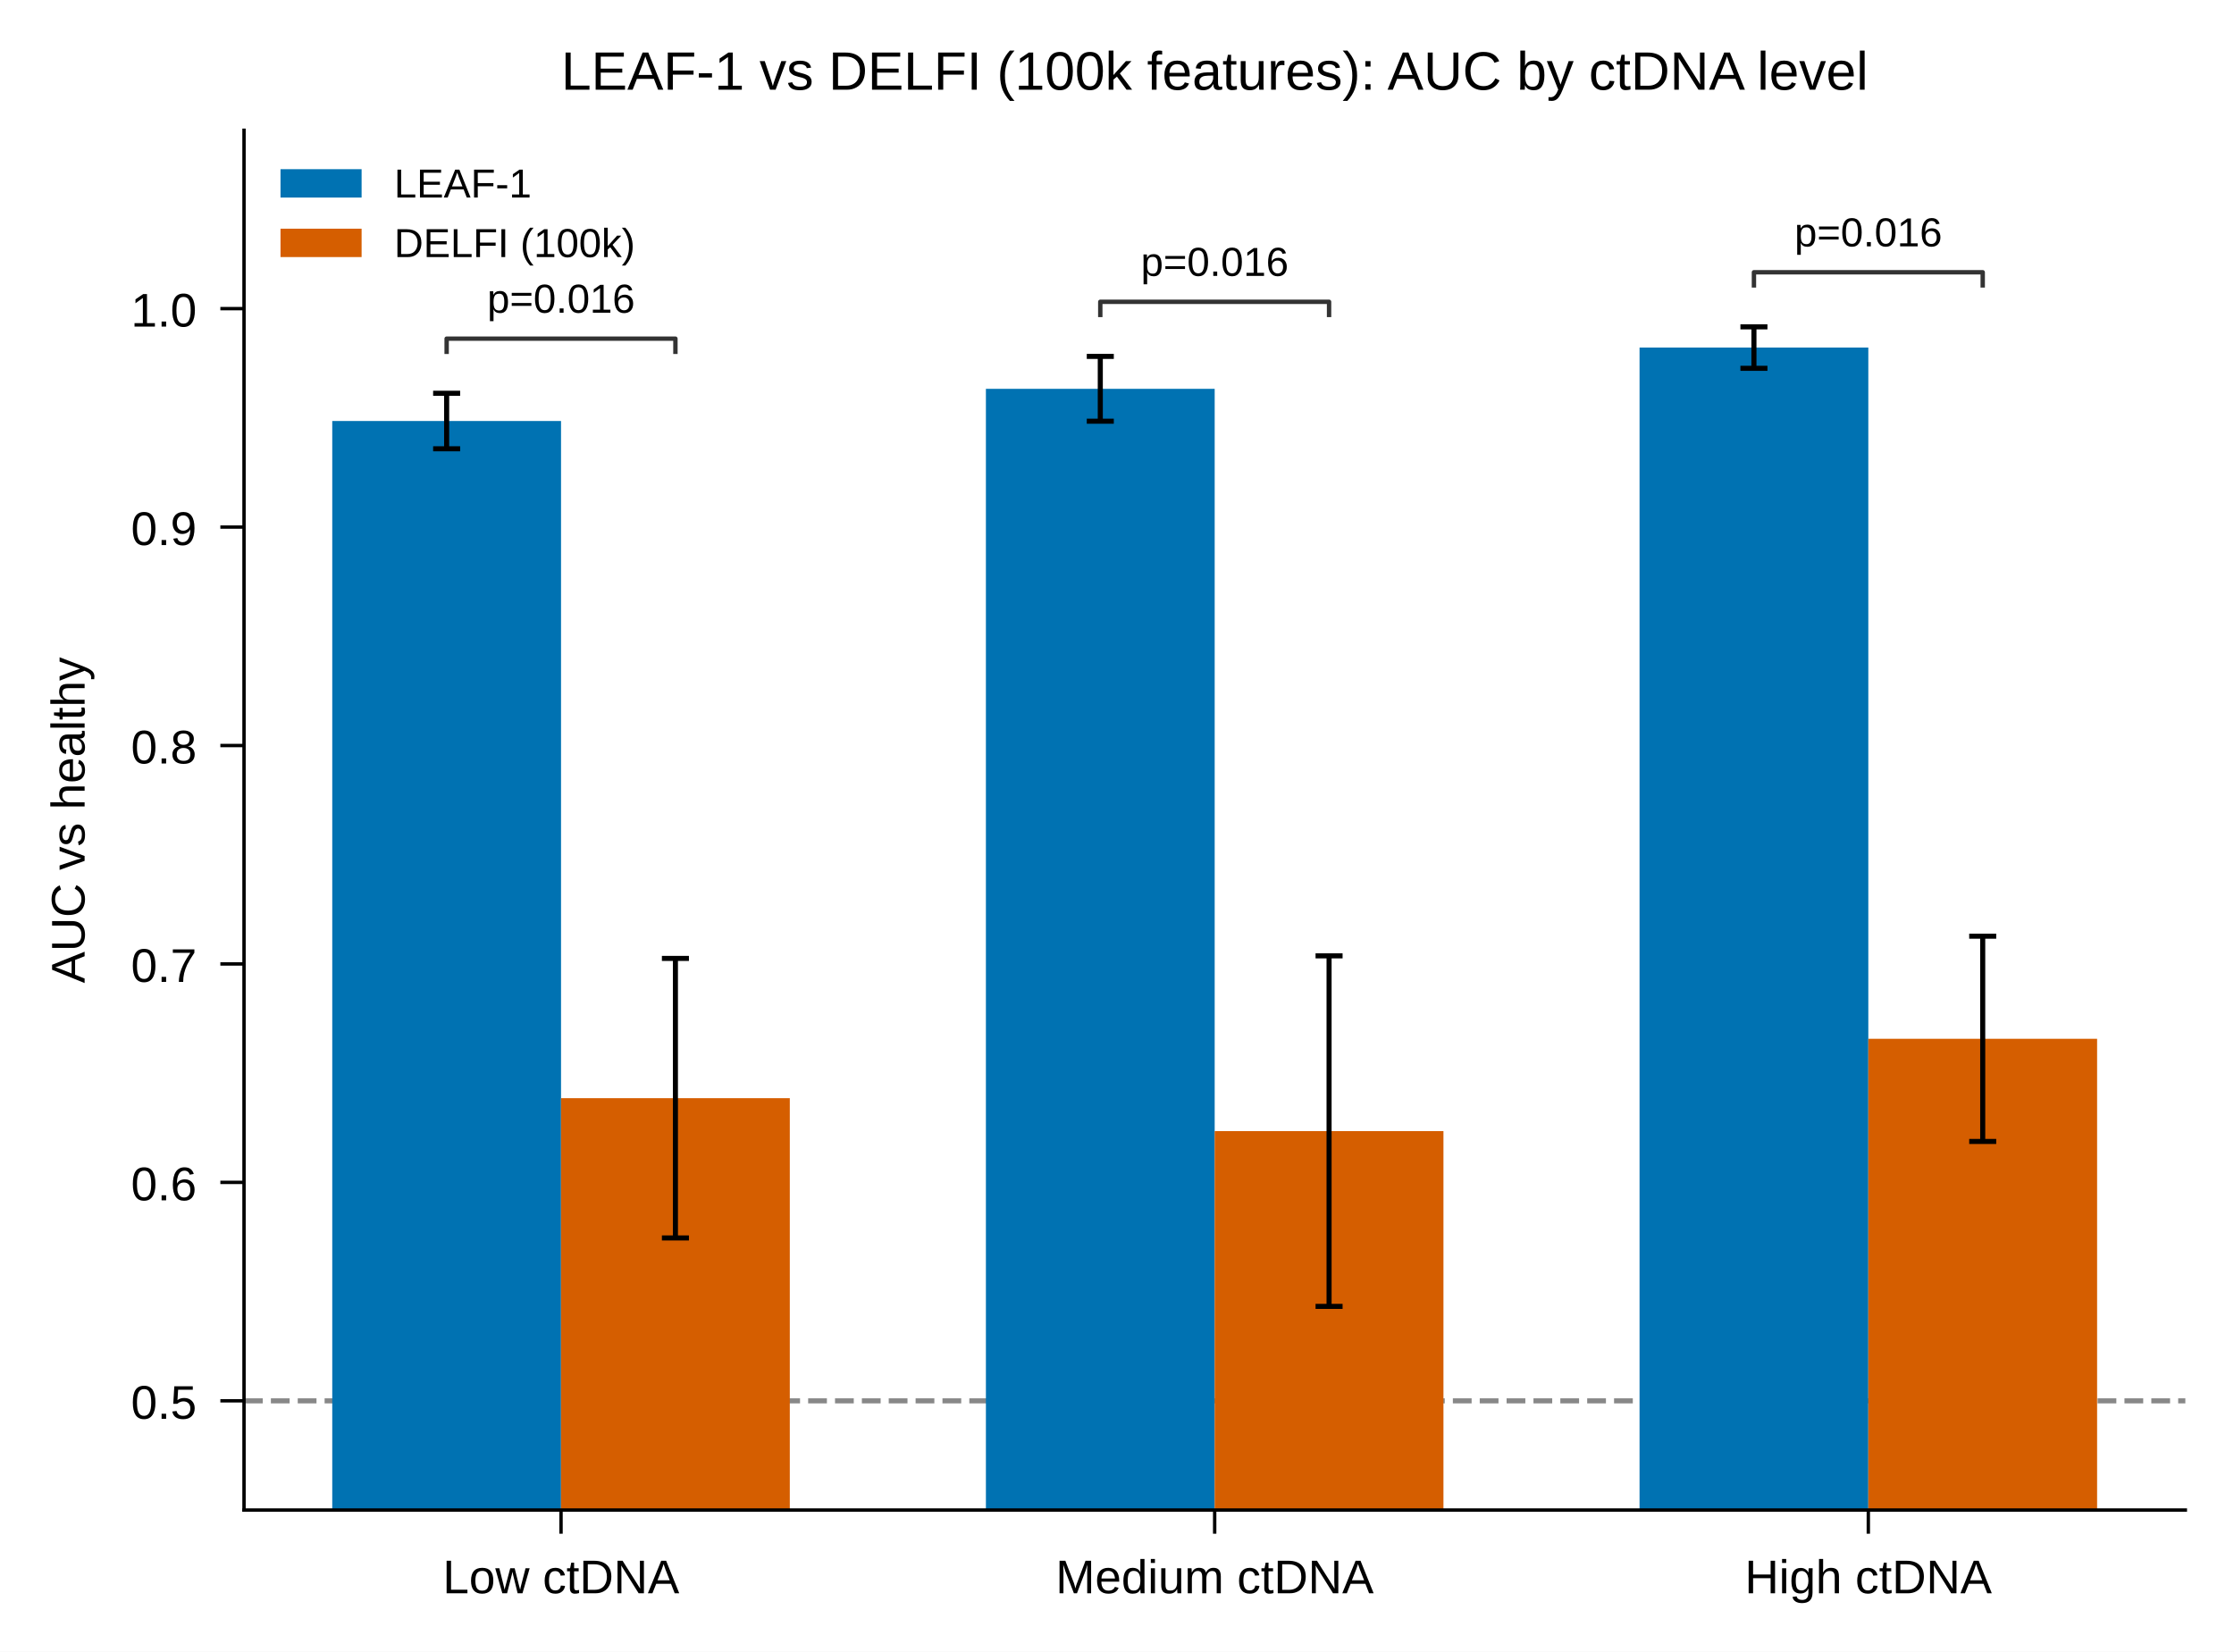
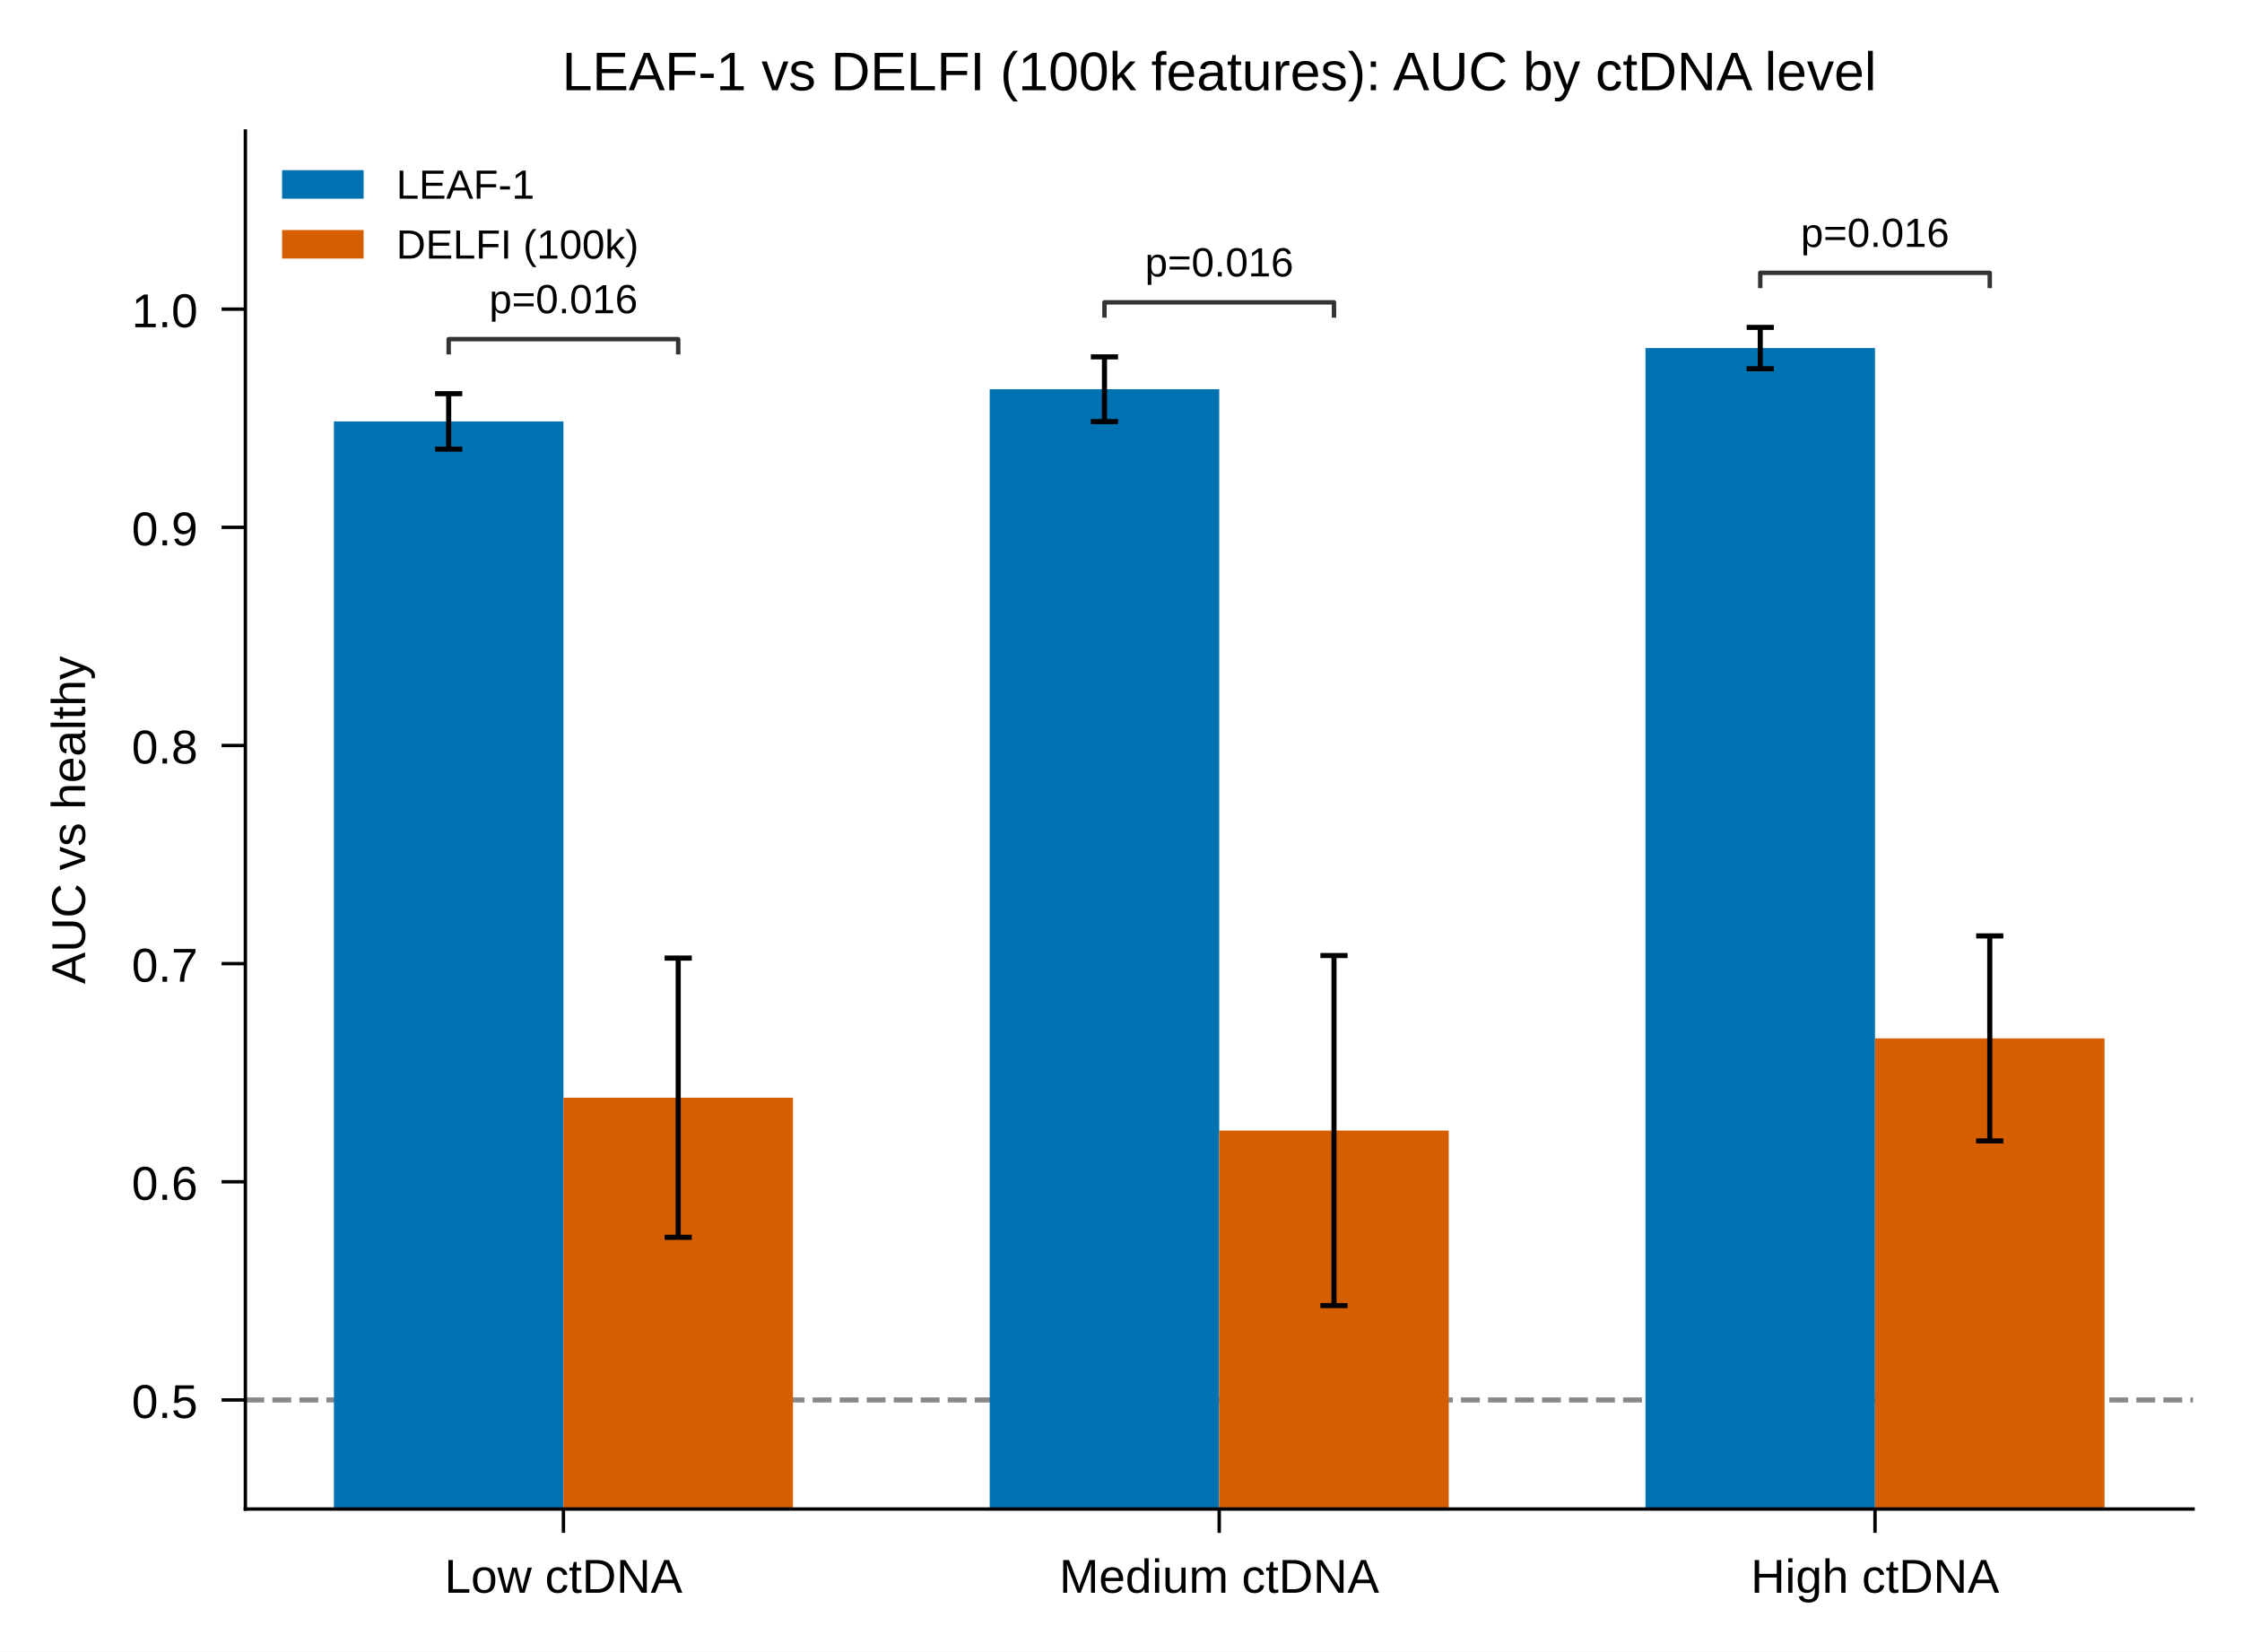
- <svg xmlns="http://www.w3.org/2000/svg" xmlns:xlink="http://www.w3.org/1999/xlink" width="330.567pt" height="244.453pt" viewBox="0 0 330.567 244.453" version="1.1">
+ <svg xmlns="http://www.w3.org/2000/svg" xmlns:xlink="http://www.w3.org/1999/xlink" width="329.907pt" height="243.013pt" viewBox="0 0 329.907 243.013" version="1.1">
  <defs>
    <style type="text/css">*{stroke-linejoin: round; stroke-linecap: butt}</style>
  </defs>
  <g id="figure_1">
    <g id="patch_1">
-       <path d="M 0 244.453  L 330.567 244.453  L 330.567 0  L 0 0  z " style="fill: #ffffff" />
+       <path d="M 0 243.013  L 329.907 243.013  L 329.907 0  L 0 0  z " style="fill: #ffffff" />
    </g>
    <g id="axes_1">
      <g id="patch_2">
-         <path d="M 36.107 223.479  L 323.367 223.479  L 323.367 19.279  L 36.107 19.279  z " style="fill: #ffffff" />
+         <path d="M 36.107 222.039  L 322.707 222.039  L 322.707 19.279  L 36.107 19.279  z " style="fill: #ffffff" />
      </g>
      <g id="line2d_1">
-         <path d="M 36.107 207.315  L 323.367 207.315  " clip-path="url(#p49daa7c15c)" style="fill: none; stroke-dasharray: 2.775,1.2; stroke-dashoffset: 0; stroke: #888888; stroke-width: 0.75" />
+         <path d="M 36.107 205.989  L 322.707 205.989  " clip-path="url(#pf1bdf9d570)" style="fill: none; stroke-dasharray: 2.775,1.2; stroke-dashoffset: 0; stroke: #888888; stroke-width: 0.75" />
      </g>
      <g id="matplotlib.axis_1">
        <g id="xtick_1">
          <g id="line2d_2">
            <defs>
-               <path id="mbc1a9f1988" d="M 0 0  L 0 3.5  " style="stroke: #000000; stroke-width: 0.5" />
+               <path id="m25d2eba595" d="M 0 0  L 0 3.5  " style="stroke: #000000; stroke-width: 0.5" />
            </defs>
            <g>
-               <use xlink:href="#mbc1a9f1988" x="83.016" y="223.479" style="stroke: #000000; stroke-width: 0.5" />
+               <use xlink:href="#m25d2eba595" x="82.909" y="222.039" style="stroke: #000000; stroke-width: 0.5" />
            </g>
          </g>
          <g id="text_1">
-             <text style="font: 7px 'Arial', 'DejaVu Sans', 'Helvetica', sans-serif; text-anchor: middle" x="83.016" y="235.798" transform="rotate(-0 83.01634 235.7977)">Low ctDNA</text>
+             <text style="font-size: 7px; font-family: 'Arial', 'DejaVu Sans', 'Helvetica', sans-serif; text-anchor: middle" x="82.909" y="234.358" transform="rotate(-0 82.90856 234.3577)">Low ctDNA</text>
          </g>
        </g>
        <g id="xtick_2">
          <g id="line2d_3">
            <g>
-               <use xlink:href="#mbc1a9f1988" x="179.737" y="223.479" style="stroke: #000000; stroke-width: 0.5" />
+               <use xlink:href="#m25d2eba595" x="179.407" y="222.039" style="stroke: #000000; stroke-width: 0.5" />
            </g>
          </g>
          <g id="text_2">
-             <text style="font: 7px 'Arial', 'DejaVu Sans', 'Helvetica', sans-serif; text-anchor: middle" x="179.737" y="235.798" transform="rotate(-0 179.7369 235.7977)">Medium ctDNA</text>
+             <text style="font-size: 7px; font-family: 'Arial', 'DejaVu Sans', 'Helvetica', sans-serif; text-anchor: middle" x="179.407" y="234.358" transform="rotate(-0 179.4069 234.3577)">Medium ctDNA</text>
          </g>
        </g>
        <g id="xtick_3">
          <g id="line2d_4">
            <g>
-               <use xlink:href="#mbc1a9f1988" x="276.457" y="223.479" style="stroke: #000000; stroke-width: 0.5" />
+               <use xlink:href="#m25d2eba595" x="275.905" y="222.039" style="stroke: #000000; stroke-width: 0.5" />
            </g>
          </g>
          <g id="text_3">
-             <text style="font: 7px 'Arial', 'DejaVu Sans', 'Helvetica', sans-serif; text-anchor: middle" x="276.457" y="235.798" transform="rotate(-0 276.4574 235.7977)">High ctDNA</text>
+             <text style="font-size: 7px; font-family: 'Arial', 'DejaVu Sans', 'Helvetica', sans-serif; text-anchor: middle" x="275.905" y="234.358" transform="rotate(-0 275.9052 234.3577)">High ctDNA</text>
          </g>
        </g>
      </g>
      <g id="matplotlib.axis_2">
        <g id="ytick_1">
          <g id="line2d_5">
            <defs>
-               <path id="ma22ae0c233" d="M 0 0  L -3.5 0  " style="stroke: #000000; stroke-width: 0.5" />
+               <path id="m0cb9a9a5f3" d="M 0 0  L -3.5 0  " style="stroke: #000000; stroke-width: 0.5" />
            </defs>
            <g>
-               <use xlink:href="#ma22ae0c233" x="36.107" y="207.315" style="stroke: #000000; stroke-width: 0.5" />
+               <use xlink:href="#m0cb9a9a5f3" x="36.107" y="205.989" style="stroke: #000000; stroke-width: 0.5" />
            </g>
          </g>
          <g id="text_4">
-             <text style="font: 7px 'Arial', 'DejaVu Sans', 'Helvetica', sans-serif; text-anchor: end" x="29.107" y="209.974" transform="rotate(-0 29.10687 209.9744)">0.5</text>
+             <text style="font-size: 7px; font-family: 'Arial', 'DejaVu Sans', 'Helvetica', sans-serif; text-anchor: end" x="29.107" y="208.648" transform="rotate(-0 29.10687 208.6484)">0.5</text>
          </g>
        </g>
        <g id="ytick_2">
          <g id="line2d_6">
            <g>
-               <use xlink:href="#ma22ae0c233" x="36.107" y="174.987" style="stroke: #000000; stroke-width: 0.5" />
+               <use xlink:href="#m0cb9a9a5f3" x="36.107" y="173.889" style="stroke: #000000; stroke-width: 0.5" />
            </g>
          </g>
          <g id="text_5">
-             <text style="font: 7px 'Arial', 'DejaVu Sans', 'Helvetica', sans-serif; text-anchor: end" x="29.107" y="177.647" transform="rotate(-0 29.10687 177.6468)">0.6</text>
+             <text style="font-size: 7px; font-family: 'Arial', 'DejaVu Sans', 'Helvetica', sans-serif; text-anchor: end" x="29.107" y="176.549" transform="rotate(-0 29.10687 176.5487)">0.6</text>
          </g>
        </g>
        <g id="ytick_3">
          <g id="line2d_7">
            <g>
-               <use xlink:href="#ma22ae0c233" x="36.107" y="142.66" style="stroke: #000000; stroke-width: 0.5" />
+               <use xlink:href="#m0cb9a9a5f3" x="36.107" y="141.79" style="stroke: #000000; stroke-width: 0.5" />
            </g>
          </g>
          <g id="text_6">
-             <text style="font: 7px 'Arial', 'DejaVu Sans', 'Helvetica', sans-serif; text-anchor: end" x="29.107" y="145.319" transform="rotate(-0 29.10687 145.3192)">0.7</text>
+             <text style="font-size: 7px; font-family: 'Arial', 'DejaVu Sans', 'Helvetica', sans-serif; text-anchor: end" x="29.107" y="144.449" transform="rotate(-0 29.10687 144.4491)">0.7</text>
          </g>
        </g>
        <g id="ytick_4">
          <g id="line2d_8">
            <g>
-               <use xlink:href="#ma22ae0c233" x="36.107" y="110.332" style="stroke: #000000; stroke-width: 0.5" />
+               <use xlink:href="#m0cb9a9a5f3" x="36.107" y="109.69" style="stroke: #000000; stroke-width: 0.5" />
            </g>
          </g>
          <g id="text_7">
-             <text style="font: 7px 'Arial', 'DejaVu Sans', 'Helvetica', sans-serif; text-anchor: end" x="29.107" y="112.992" transform="rotate(-0 29.10687 112.9916)">0.8</text>
+             <text style="font-size: 7px; font-family: 'Arial', 'DejaVu Sans', 'Helvetica', sans-serif; text-anchor: end" x="29.107" y="112.349" transform="rotate(-0 29.10687 112.3495)">0.8</text>
          </g>
        </g>
        <g id="ytick_5">
          <g id="line2d_9">
            <g>
-               <use xlink:href="#ma22ae0c233" x="36.107" y="78.004" style="stroke: #000000; stroke-width: 0.5" />
+               <use xlink:href="#m0cb9a9a5f3" x="36.107" y="77.59" style="stroke: #000000; stroke-width: 0.5" />
            </g>
          </g>
          <g id="text_8">
-             <text style="font: 7px 'Arial', 'DejaVu Sans', 'Helvetica', sans-serif; text-anchor: end" x="29.107" y="80.664" transform="rotate(-0 29.10687 80.66393)">0.9</text>
+             <text style="font-size: 7px; font-family: 'Arial', 'DejaVu Sans', 'Helvetica', sans-serif; text-anchor: end" x="29.107" y="80.25" transform="rotate(-0 29.10687 80.24981)">0.9</text>
          </g>
        </g>
        <g id="ytick_6">
          <g id="line2d_10">
            <g>
-               <use xlink:href="#ma22ae0c233" x="36.107" y="45.677" style="stroke: #000000; stroke-width: 0.5" />
+               <use xlink:href="#m0cb9a9a5f3" x="36.107" y="45.491" style="stroke: #000000; stroke-width: 0.5" />
            </g>
          </g>
          <g id="text_9">
-             <text style="font: 7px 'Arial', 'DejaVu Sans', 'Helvetica', sans-serif; text-anchor: end" x="29.107" y="48.336" transform="rotate(-0 29.10687 48.33632)">1.0</text>
+             <text style="font-size: 7px; font-family: 'Arial', 'DejaVu Sans', 'Helvetica', sans-serif; text-anchor: end" x="29.107" y="48.15" transform="rotate(-0 29.10687 48.15016)">1.0</text>
          </g>
        </g>
        <g id="text_10">
-           <text style="font: 7px 'Arial', 'DejaVu Sans', 'Helvetica', sans-serif; text-anchor: middle" x="12.519" y="121.379" transform="rotate(-90 12.51891 121.3787)">AUC vs healthy</text>
+           <text style="font-size: 7px; font-family: 'Arial', 'DejaVu Sans', 'Helvetica', sans-serif; text-anchor: middle" x="12.519" y="120.659" transform="rotate(-90 12.51891 120.6587)">AUC vs healthy</text>
        </g>
      </g>
      <g id="patch_3">
-         <path d="M 49.164 368.953  L 83.016 368.953  L 83.016 62.308  L 49.164 62.308  z " clip-path="url(#p49daa7c15c)" style="fill: #0072b2" />
+         <path d="M 49.134 366.487  L 82.909 366.487  L 82.909 62.004  L 49.134 62.004  z " clip-path="url(#pf1bdf9d570)" style="fill: #0072b2" />
      </g>
      <g id="patch_4">
-         <path d="M 145.885 368.953  L 179.737 368.953  L 179.737 57.541  L 145.885 57.541  z " clip-path="url(#p49daa7c15c)" style="fill: #0072b2" />
+         <path d="M 145.632 366.487  L 179.407 366.487  L 179.407 57.271  L 145.632 57.271  z " clip-path="url(#pf1bdf9d570)" style="fill: #0072b2" />
      </g>
      <g id="patch_5">
-         <path d="M 242.605 368.953  L 276.457 368.953  L 276.457 51.44  L 242.605 51.44  z " clip-path="url(#p49daa7c15c)" style="fill: #0072b2" />
+         <path d="M 242.131 366.487  L 275.905 366.487  L 275.905 51.213  L 242.131 51.213  z " clip-path="url(#pf1bdf9d570)" style="fill: #0072b2" />
      </g>
      <g id="patch_6">
-         <path d="M 83.016 368.953  L 116.869 368.953  L 116.869 162.523  L 83.016 162.523  z " clip-path="url(#p49daa7c15c)" style="fill: #d55e00" />
+         <path d="M 82.909 366.487  L 116.683 366.487  L 116.683 161.513  L 82.909 161.513  z " clip-path="url(#pf1bdf9d570)" style="fill: #d55e00" />
      </g>
      <g id="patch_7">
-         <path d="M 179.737 368.953  L 213.589 368.953  L 213.589 167.395  L 179.737 167.395  z " clip-path="url(#p49daa7c15c)" style="fill: #d55e00" />
+         <path d="M 179.407 366.487  L 213.181 366.487  L 213.181 166.351  L 179.407 166.351  z " clip-path="url(#pf1bdf9d570)" style="fill: #d55e00" />
      </g>
      <g id="patch_8">
-         <path d="M 276.457 368.953  L 310.31 368.953  L 310.31 153.738  L 276.457 153.738  z " clip-path="url(#p49daa7c15c)" style="fill: #d55e00" />
+         <path d="M 275.905 366.487  L 309.68 366.487  L 309.68 152.79  L 275.905 152.79  z " clip-path="url(#pf1bdf9d570)" style="fill: #d55e00" />
      </g>
      <g id="line2d_11">
-         <path d="M 66.09 52.059  L 66.09 50.119  L 99.942 50.119  L 99.942 52.059  " clip-path="url(#p49daa7c15c)" style="fill: none; stroke: #333333; stroke-width: 0.65; stroke-linecap: square" />
+         <path d="M 66.021 51.828  L 66.021 49.902  L 99.796 49.902  L 99.796 51.828  " clip-path="url(#pf1bdf9d570)" style="fill: none; stroke: #333333; stroke-width: 0.65; stroke-linecap: square" />
      </g>
      <g id="line2d_12">
-         <path d="M 162.811 46.605  L 162.811 44.665  L 196.663 44.665  L 196.663 46.605  " clip-path="url(#p49daa7c15c)" style="fill: none; stroke: #333333; stroke-width: 0.65; stroke-linecap: square" />
+         <path d="M 162.52 46.412  L 162.52 44.486  L 196.294 44.486  L 196.294 46.412  " clip-path="url(#pf1bdf9d570)" style="fill: none; stroke: #333333; stroke-width: 0.65; stroke-linecap: square" />
      </g>
      <g id="line2d_13">
-         <path d="M 259.531 42.231  L 259.531 40.292  L 293.384 40.292  L 293.384 42.231  " clip-path="url(#p49daa7c15c)" style="fill: none; stroke: #333333; stroke-width: 0.65; stroke-linecap: square" />
+         <path d="M 259.018 42.069  L 259.018 40.144  L 292.792 40.144  L 292.792 42.069  " clip-path="url(#pf1bdf9d570)" style="fill: none; stroke: #333333; stroke-width: 0.65; stroke-linecap: square" />
      </g>
      <g id="LineCollection_1">
-         <path d="M 66.09 66.415  L 66.09 58.201  " clip-path="url(#p49daa7c15c)" style="fill: none; stroke: #000000; stroke-width: 0.75" />
-         <path d="M 162.811 62.334  L 162.811 52.747  " clip-path="url(#p49daa7c15c)" style="fill: none; stroke: #000000; stroke-width: 0.75" />
-         <path d="M 259.531 54.506  L 259.531 48.374  " clip-path="url(#p49daa7c15c)" style="fill: none; stroke: #000000; stroke-width: 0.75" />
+         <path d="M 66.021 66.082  L 66.021 57.926  " clip-path="url(#pf1bdf9d570)" style="fill: none; stroke: #000000; stroke-width: 0.75" />
+         <path d="M 162.52 62.031  L 162.52 52.511  " clip-path="url(#pf1bdf9d570)" style="fill: none; stroke: #000000; stroke-width: 0.75" />
+         <path d="M 259.018 54.257  L 259.018 48.168  " clip-path="url(#pf1bdf9d570)" style="fill: none; stroke: #000000; stroke-width: 0.75" />
      </g>
      <g id="line2d_14">
        <defs>
-           <path id="m91c13a3b3f" d="M 2 0  L -2 -0  " style="stroke: #000000; stroke-width: 0.75" />
+           <path id="mc7f3ef53a2" d="M 2 0  L -2 -0  " style="stroke: #000000; stroke-width: 0.75" />
        </defs>
-         <g clip-path="url(#p49daa7c15c)">
-           <use xlink:href="#m91c13a3b3f" x="66.09" y="66.415" style="stroke: #000000; stroke-width: 0.75" />
-           <use xlink:href="#m91c13a3b3f" x="162.811" y="62.334" style="stroke: #000000; stroke-width: 0.75" />
-           <use xlink:href="#m91c13a3b3f" x="259.531" y="54.506" style="stroke: #000000; stroke-width: 0.75" />
+         <g clip-path="url(#pf1bdf9d570)">
+           <use xlink:href="#mc7f3ef53a2" x="66.021" y="66.082" style="fill: #1f77b4; stroke: #000000; stroke-width: 0.75" />
+           <use xlink:href="#mc7f3ef53a2" x="162.52" y="62.031" style="fill: #1f77b4; stroke: #000000; stroke-width: 0.75" />
+           <use xlink:href="#mc7f3ef53a2" x="259.018" y="54.257" style="fill: #1f77b4; stroke: #000000; stroke-width: 0.75" />
        </g>
      </g>
      <g id="line2d_15">
-         <g clip-path="url(#p49daa7c15c)">
-           <use xlink:href="#m91c13a3b3f" x="66.09" y="58.201" style="stroke: #000000; stroke-width: 0.75" />
-           <use xlink:href="#m91c13a3b3f" x="162.811" y="52.747" style="stroke: #000000; stroke-width: 0.75" />
-           <use xlink:href="#m91c13a3b3f" x="259.531" y="48.374" style="stroke: #000000; stroke-width: 0.75" />
+         <g clip-path="url(#pf1bdf9d570)">
+           <use xlink:href="#mc7f3ef53a2" x="66.021" y="57.926" style="fill: #1f77b4; stroke: #000000; stroke-width: 0.75" />
+           <use xlink:href="#mc7f3ef53a2" x="162.52" y="52.511" style="fill: #1f77b4; stroke: #000000; stroke-width: 0.75" />
+           <use xlink:href="#mc7f3ef53a2" x="259.018" y="48.168" style="fill: #1f77b4; stroke: #000000; stroke-width: 0.75" />
        </g>
      </g>
      <g id="LineCollection_2">
-         <path d="M 99.942 183.211  L 99.942 141.836  " clip-path="url(#p49daa7c15c)" style="fill: none; stroke: #000000; stroke-width: 0.75" />
-         <path d="M 196.663 193.334  L 196.663 141.457  " clip-path="url(#p49daa7c15c)" style="fill: none; stroke: #000000; stroke-width: 0.75" />
-         <path d="M 293.384 168.927  L 293.384 138.548  " clip-path="url(#p49daa7c15c)" style="fill: none; stroke: #000000; stroke-width: 0.75" />
+         <path d="M 99.796 182.055  L 99.796 140.971  " clip-path="url(#pf1bdf9d570)" style="fill: none; stroke: #000000; stroke-width: 0.75" />
+         <path d="M 196.294 192.107  L 196.294 140.595  " clip-path="url(#pf1bdf9d570)" style="fill: none; stroke: #000000; stroke-width: 0.75" />
+         <path d="M 292.792 167.872  L 292.792 137.707  " clip-path="url(#pf1bdf9d570)" style="fill: none; stroke: #000000; stroke-width: 0.75" />
      </g>
      <g id="line2d_16">
-         <g clip-path="url(#p49daa7c15c)">
-           <use xlink:href="#m91c13a3b3f" x="99.942" y="183.211" style="stroke: #000000; stroke-width: 0.75" />
-           <use xlink:href="#m91c13a3b3f" x="196.663" y="193.334" style="stroke: #000000; stroke-width: 0.75" />
-           <use xlink:href="#m91c13a3b3f" x="293.384" y="168.927" style="stroke: #000000; stroke-width: 0.75" />
+         <g clip-path="url(#pf1bdf9d570)">
+           <use xlink:href="#mc7f3ef53a2" x="99.796" y="182.055" style="fill: #1f77b4; stroke: #000000; stroke-width: 0.75" />
+           <use xlink:href="#mc7f3ef53a2" x="196.294" y="192.107" style="fill: #1f77b4; stroke: #000000; stroke-width: 0.75" />
+           <use xlink:href="#mc7f3ef53a2" x="292.792" y="167.872" style="fill: #1f77b4; stroke: #000000; stroke-width: 0.75" />
        </g>
      </g>
      <g id="line2d_17">
-         <g clip-path="url(#p49daa7c15c)">
-           <use xlink:href="#m91c13a3b3f" x="99.942" y="141.836" style="stroke: #000000; stroke-width: 0.75" />
-           <use xlink:href="#m91c13a3b3f" x="196.663" y="141.457" style="stroke: #000000; stroke-width: 0.75" />
-           <use xlink:href="#m91c13a3b3f" x="293.384" y="138.548" style="stroke: #000000; stroke-width: 0.75" />
+         <g clip-path="url(#pf1bdf9d570)">
+           <use xlink:href="#mc7f3ef53a2" x="99.796" y="140.971" style="fill: #1f77b4; stroke: #000000; stroke-width: 0.75" />
+           <use xlink:href="#mc7f3ef53a2" x="196.294" y="140.595" style="fill: #1f77b4; stroke: #000000; stroke-width: 0.75" />
+           <use xlink:href="#mc7f3ef53a2" x="292.792" y="137.707" style="fill: #1f77b4; stroke: #000000; stroke-width: 0.75" />
        </g>
      </g>
      <g id="patch_9">
-         <path d="M 36.107 223.479  L 36.107 19.279  " style="fill: none; stroke: #000000; stroke-width: 0.5; stroke-linejoin: miter; stroke-linecap: square" />
+         <path d="M 36.107 222.039  L 36.107 19.279  " style="fill: none; stroke: #000000; stroke-width: 0.5; stroke-linejoin: miter; stroke-linecap: square" />
      </g>
      <g id="patch_10">
-         <path d="M 36.107 223.479  L 323.367 223.479  " style="fill: none; stroke: #000000; stroke-width: 0.5; stroke-linejoin: miter; stroke-linecap: square" />
+         <path d="M 36.107 222.039  L 322.707 222.039  " style="fill: none; stroke: #000000; stroke-width: 0.5; stroke-linejoin: miter; stroke-linecap: square" />
      </g>
      <g id="text_11">
-         <text style="font: 6px 'Arial', 'DejaVu Sans', 'Helvetica', sans-serif; text-anchor: middle" x="83.016" y="46.285" transform="rotate(-0 83.01634 46.285)">p=0.016</text>
+         <text style="font-size: 6px; font-family: 'Arial', 'DejaVu Sans', 'Helvetica', sans-serif; text-anchor: middle" x="82.909" y="46.086" transform="rotate(-0 82.90856 46.08576)">p=0.016</text>
      </g>
      <g id="text_12">
-         <text style="font: 6px 'Arial', 'DejaVu Sans', 'Helvetica', sans-serif; text-anchor: middle" x="179.737" y="40.831" transform="rotate(-0 179.7369 40.83119)">p=0.016</text>
+         <text style="font-size: 6px; font-family: 'Arial', 'DejaVu Sans', 'Helvetica', sans-serif; text-anchor: middle" x="179.407" y="40.67" transform="rotate(-0 179.4069 40.6704)">p=0.016</text>
      </g>
      <g id="text_13">
-         <text style="font: 6px 'Arial', 'DejaVu Sans', 'Helvetica', sans-serif; text-anchor: middle" x="276.457" y="36.458" transform="rotate(-0 276.4574 36.45768)">p=0.016</text>
+         <text style="font-size: 6px; font-family: 'Arial', 'DejaVu Sans', 'Helvetica', sans-serif; text-anchor: middle" x="275.905" y="36.328" transform="rotate(-0 275.9052 36.32773)">p=0.016</text>
      </g>
      <g id="text_14">
-         <text style="font: 8px 'Arial', 'DejaVu Sans', 'Helvetica', sans-serif; text-anchor: middle" x="179.737" y="13.279" transform="rotate(-0 179.7369 13.27875)">LEAF-1 vs DELFI (100k features): AUC by ctDNA level</text>
+         <text style="font-size: 8px; font-family: 'Arial', 'DejaVu Sans', 'Helvetica', sans-serif; text-anchor: middle" x="179.407" y="13.279" transform="rotate(-0 179.4069 13.27875)">LEAF-1 vs DELFI (100k features): AUC by ctDNA level</text>
      </g>
      <g id="legend_1">
        <g id="patch_11">
          <path d="M 41.507 29.238  L 53.507 29.238  L 53.507 25.038  L 41.507 25.038  z " style="fill: #0072b2" />
        </g>
        <g id="text_15">
-           <text style="font: 6px 'Arial', 'DejaVu Sans', 'Helvetica', sans-serif; text-anchor: start" x="58.307" y="29.238" transform="rotate(-0 58.30687 29.23781)">LEAF-1</text>
+           <text style="font-size: 6px; font-family: 'Arial', 'DejaVu Sans', 'Helvetica', sans-serif; text-anchor: start" x="58.307" y="29.238" transform="rotate(-0 58.30687 29.23781)">LEAF-1</text>
        </g>
        <g id="patch_12">
          <path d="M 41.507 38.045  L 53.507 38.045  L 53.507 33.845  L 41.507 33.845  z " style="fill: #d55e00" />
        </g>
        <g id="text_16">
-           <text style="font: 6px 'Arial', 'DejaVu Sans', 'Helvetica', sans-serif; text-anchor: start" x="58.307" y="38.045" transform="rotate(-0 58.30687 38.04469)">DELFI (100k)</text>
+           <text style="font-size: 6px; font-family: 'Arial', 'DejaVu Sans', 'Helvetica', sans-serif; text-anchor: start" x="58.307" y="38.045" transform="rotate(-0 58.30687 38.04469)">DELFI (100k)</text>
        </g>
      </g>
    </g>
  </g>
  <defs>
-     <clipPath id="p49daa7c15c">
-       <rect x="36.107" y="19.279" width="287.26" height="204.2" />
+     <clipPath id="pf1bdf9d570">
+       <rect x="36.107" y="19.279" width="286.6" height="202.76" />
    </clipPath>
  </defs>
</svg>
